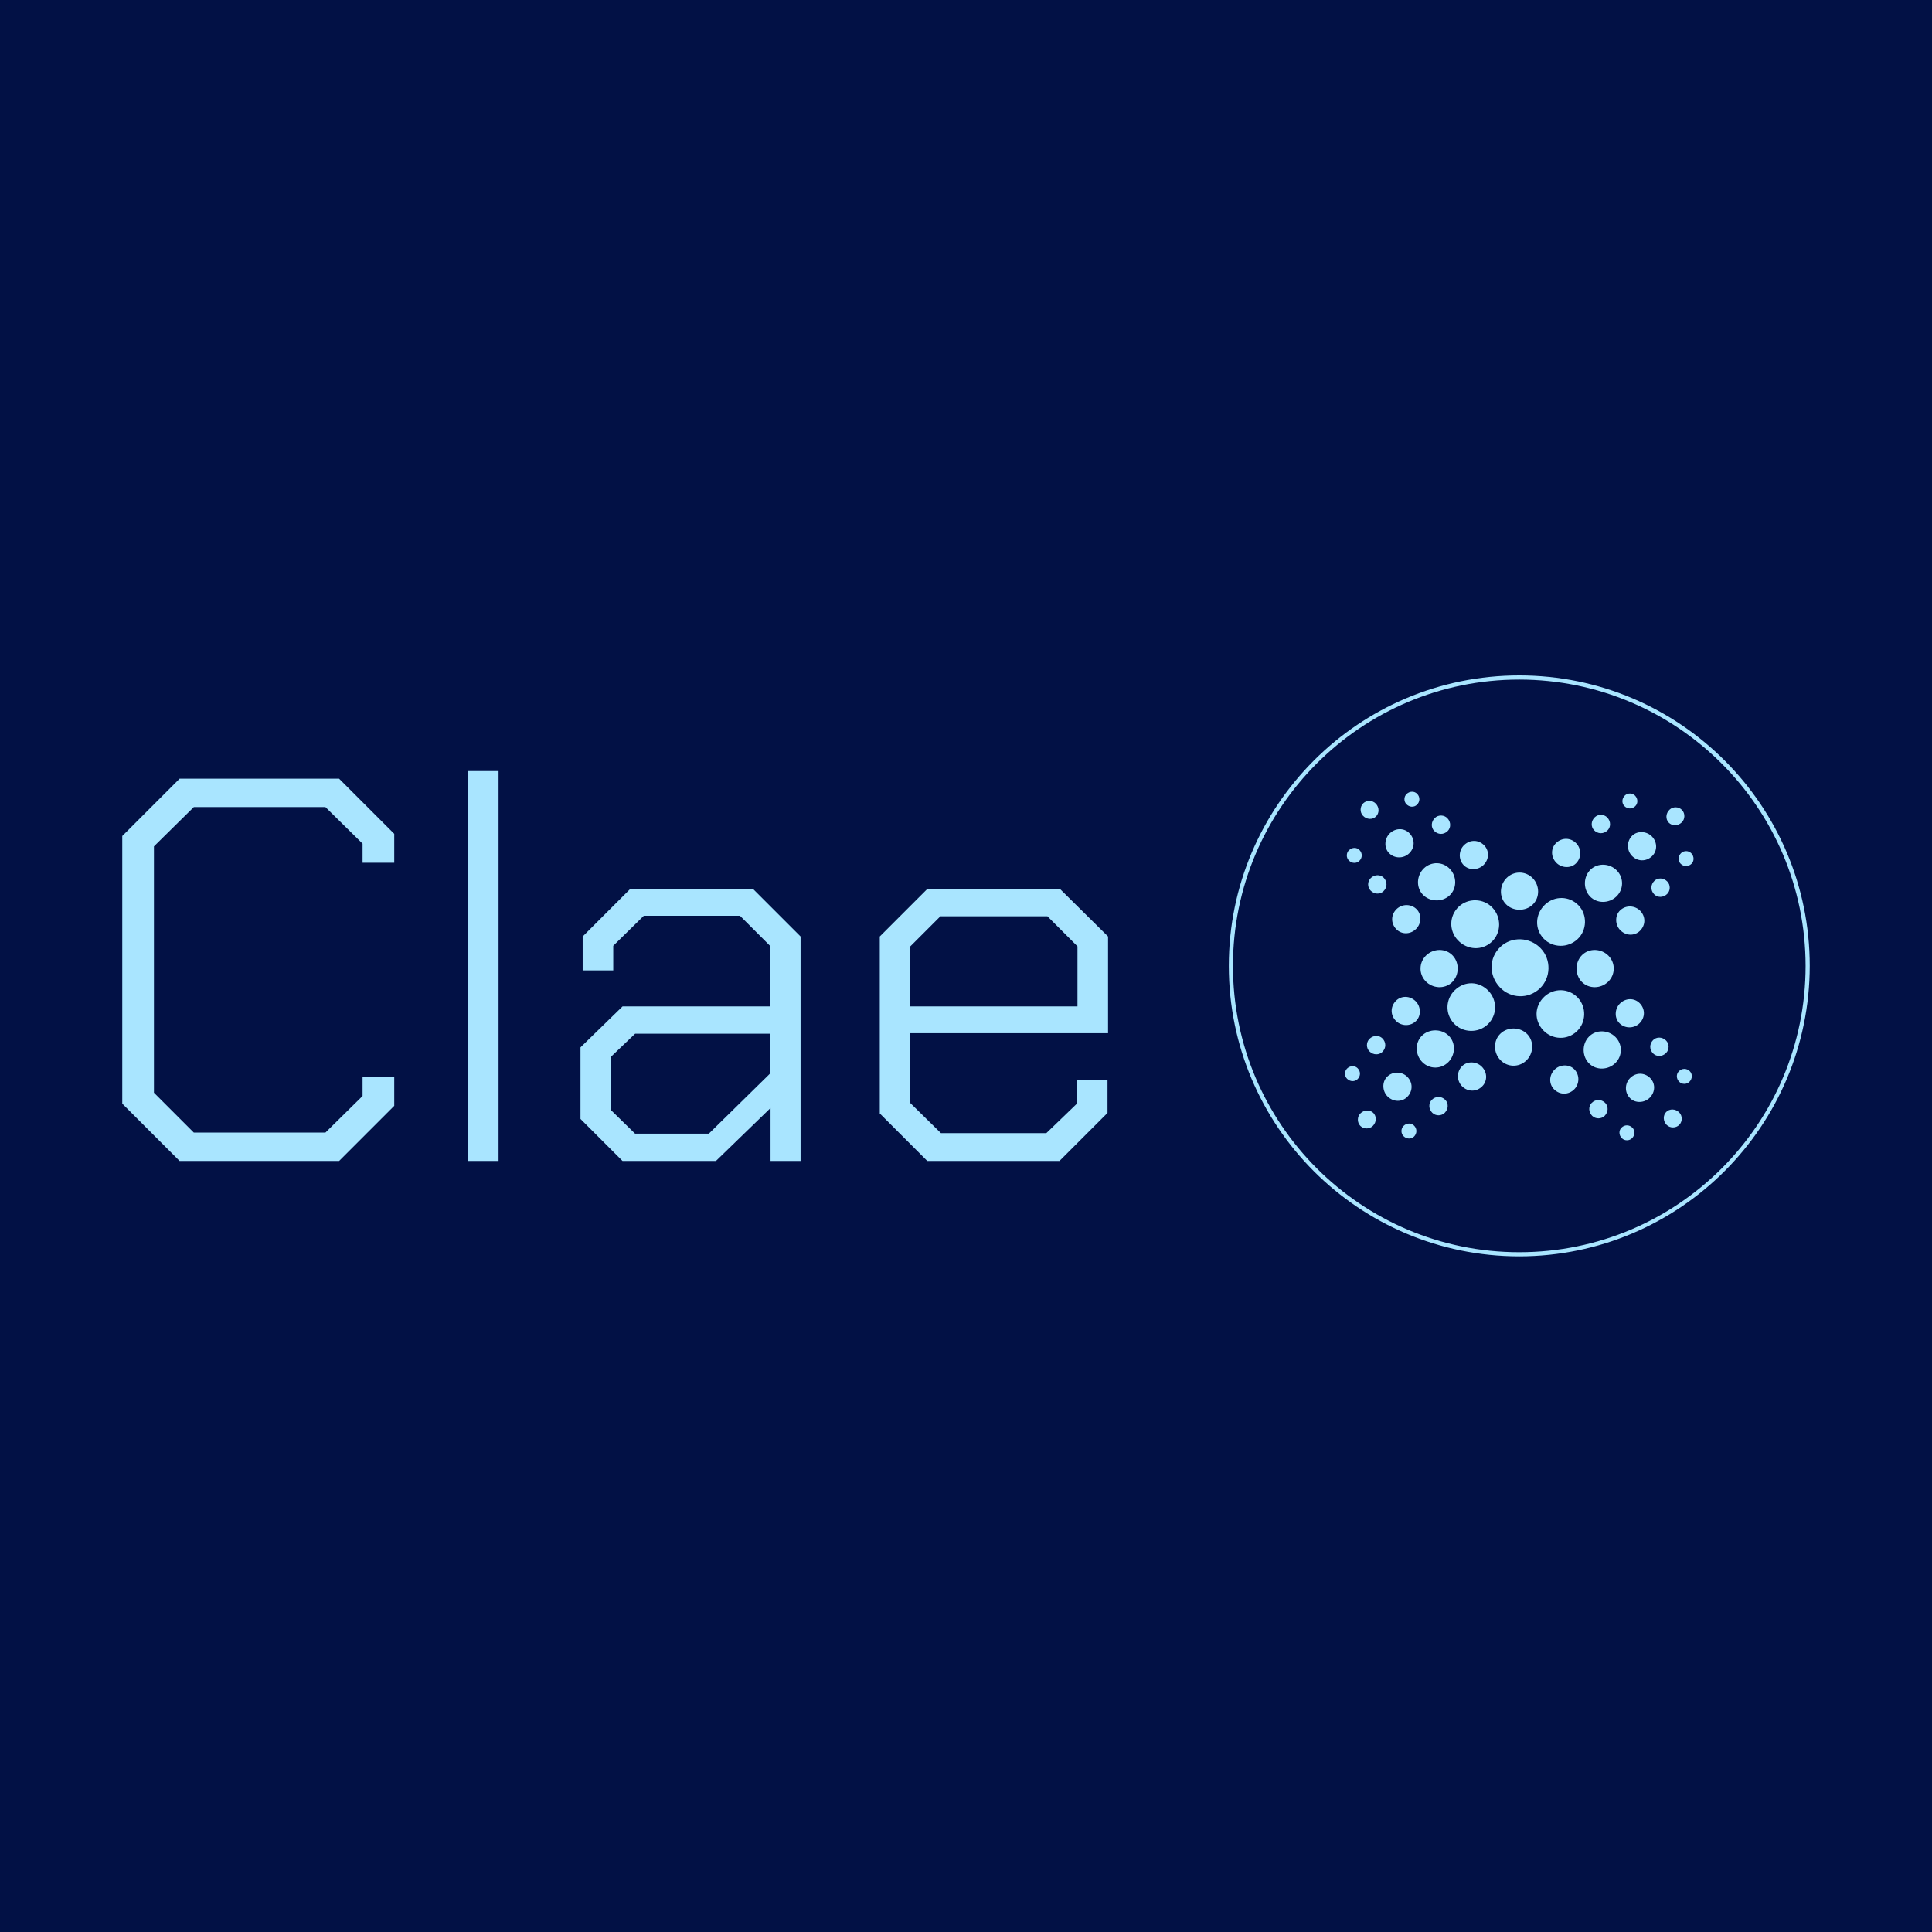
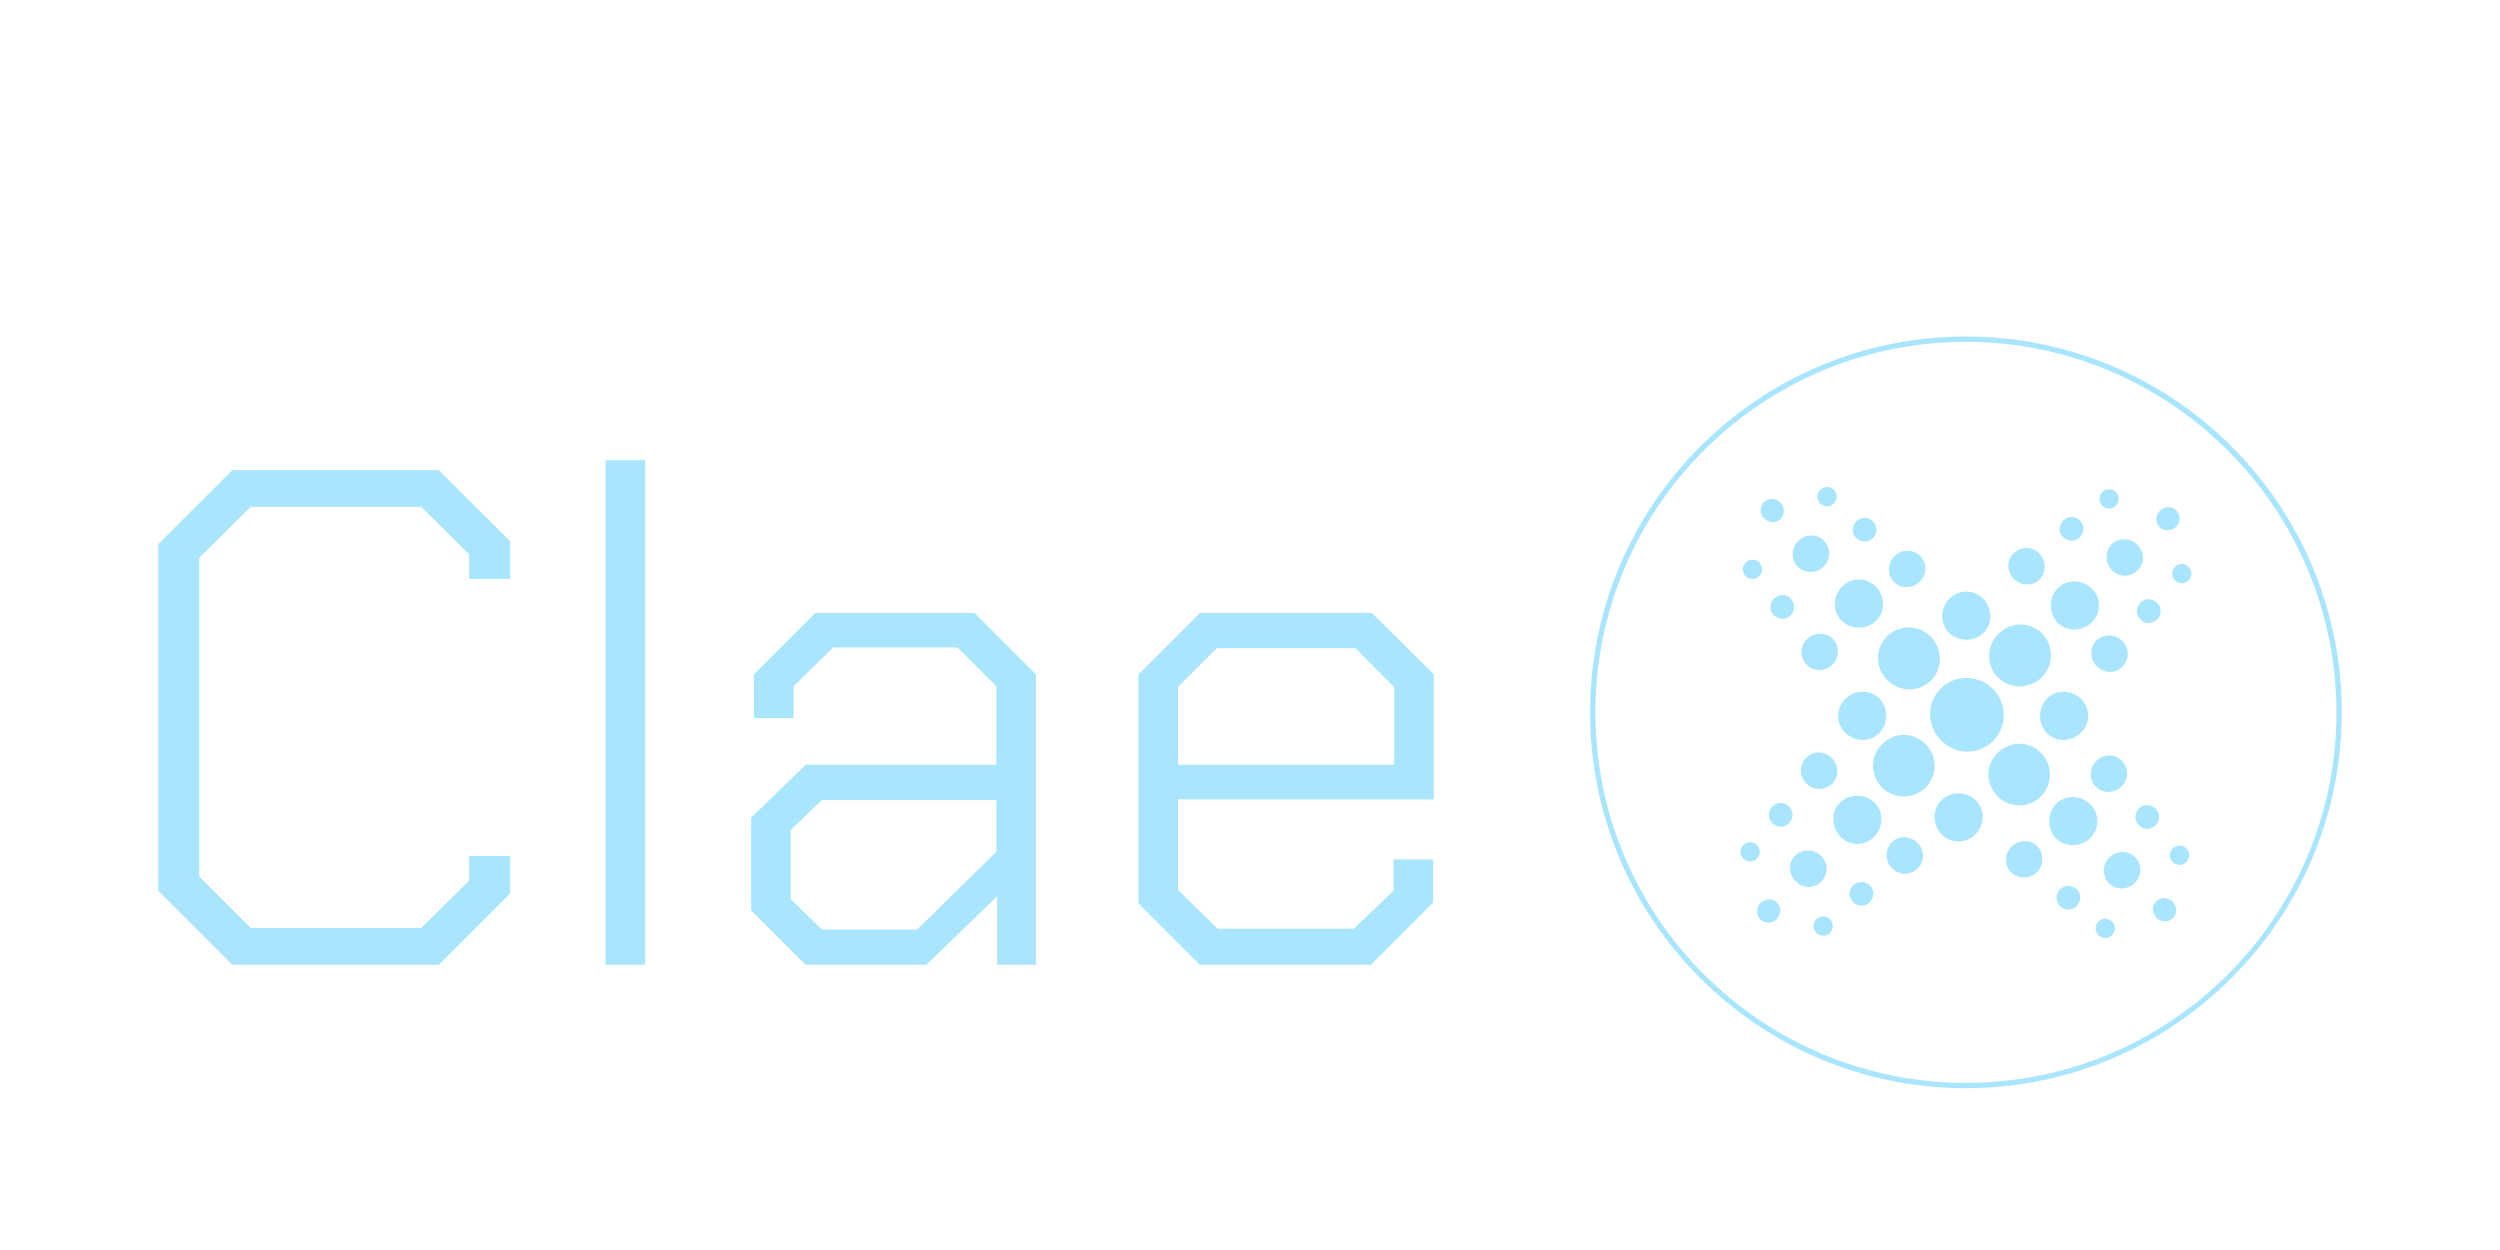
- <svg xmlns="http://www.w3.org/2000/svg" width="400" height="400" viewBox="0 0 400 400">
-   <rect data-name="background" width="100%" height="100%" fill="#021145" />
+ <svg xmlns="http://www.w3.org/2000/svg" width="400" height="200" viewBox="0 86 400 200">
  <g data-name="container" data="container_num:18" fill="#a9e5ff" transform="translate(254.4131,139.8631) scale(2.381659)">
    <path d="M25.25 50.49A25.25 25.25 0 1 1 50.5 25.24a25.28 25.28 0 0 1-25.25 25.25zm0-50.14a24.89 24.89 0 1 0 24.89 24.89A24.92 24.92 0 0 0 25.25.35z" />
  </g>
  <g data-name="icon" fill="#a9e5ff" data="id:166709" transform="translate(274.5498,159.9084) scale(0.8018285)">
    <g>
      <path d="M42.817,43.713c-2.543,2.415-6.376,2.188-8.789-0.364c-2.29-2.409-2.315-6.254,0.228-8.663   c2.423-2.289,6.376-2.188,8.671,0.229C45.343,37.459,45.231,41.418,42.817,43.713 M64.765,66.849   c-2.54,2.409-6.379,2.181-8.68-0.233c-2.404-2.546-2.302-6.248,0.239-8.669c2.414-2.29,6.253-2.312,8.662,0.228   C67.282,60.595,67.18,64.553,64.765,66.849" />
      <path d="M55.196,55.787c-3.024,2.871-7.598,2.592-10.315-0.273c-2.876-3.023-2.888-7.592,0.131-10.457   c2.871-2.728,7.586-2.603,10.446,0.422C58.187,48.355,58.061,53.06,55.196,55.787" />
      <path d="M32.499,54.221c-1.902,1.801-5,1.607-6.809-0.301c-1.809-1.914-1.726-4.882,0.185-6.688   c1.905-1.811,4.998-1.856,6.806,0.052C34.493,49.191,34.41,52.41,32.499,54.221" />
      <path d="M51.665,74.429c-1.902,1.812-4.875,1.731-6.681-0.171c-1.814-1.907-1.854-5.012,0.057-6.817   c1.902-1.816,5.126-1.72,6.932,0.183C53.783,69.531,53.573,72.624,51.665,74.429" />
      <g>
        <path d="M27.892,15.099c-0.84-0.883-0.803-2.37,0.213-3.338c0.889-0.843,2.375-0.809,3.224,0.08    c0.966,1.025,0.929,2.5,0.032,3.349C30.349,16.158,28.863,16.118,27.892,15.099" />
        <path d="M11.468,30.494c-0.843-0.889-0.8-2.364,0.088-3.213c1.022-0.969,2.5-0.928,3.349-0.045    c0.962,1.02,0.925,2.506-0.094,3.474C13.92,31.553,12.434,31.52,11.468,30.494" />
        <path d="M5.85,22.719c-0.689-0.723-0.655-1.93,0.065-2.619c0.832-0.792,2.042-0.764,2.729-0.029    c0.789,0.826,0.754,2.028-0.077,2.814C7.846,23.574,6.636,23.551,5.85,22.719" />
        <path d="M20.732,8.207c-0.692-0.729-0.658-1.931,0.068-2.626c0.826-0.786,2.036-0.751,2.725-0.028    c0.786,0.832,0.752,2.039-0.077,2.825C22.726,9.067,21.516,9.039,20.732,8.207" />
        <path d="M9.529,11.208c-0.846-0.894-0.803-2.381,0.08-3.229c0.889-0.837,2.381-0.797,3.232,0.097    c0.954,1.008,0.915,2.5,0.026,3.343C11.978,12.262,10.492,12.217,9.529,11.208" />
        <path d="M35.521,23.949c-1.449-1.521-1.256-3.867,0.146-5.194c1.523-1.446,3.748-1.39,5.194,0.132    c1.327,1.406,1.267,3.633-0.25,5.074C39.206,25.299,36.851,25.356,35.521,23.949" />
        <path d="M18.106,40.467c-1.444-1.521-1.384-3.754,0.137-5.195c1.401-1.32,3.753-1.389,5.2,0.137    c1.324,1.402,1.145,3.754-0.256,5.075C21.661,41.93,19.434,41.873,18.106,40.467" />
        <path d="M16.221,20.811c-1.327-1.4-1.139-3.753,0.253-5.08c1.527-1.446,3.756-1.384,5.081,0.018    c1.453,1.521,1.396,3.753-0.134,5.199C20.023,22.275,17.671,22.338,16.221,20.811" />
        <path d="M24.976,31.57c-1.8-1.902-1.598-4.99,0.305-6.807c1.917-1.811,4.89-1.726,6.692,0.183    c1.811,1.902,1.856,5.001-0.057,6.812C30.007,33.569,26.79,33.479,24.976,31.57" />
      </g>
      <g>
        <path d="M84.46,72.595c0.871,0.866,2.357,0.854,3.337-0.142c0.866-0.872,0.854-2.358-0.017-3.219    c-1.003-0.985-2.478-0.979-3.344-0.103C83.457,70.123,83.457,71.604,84.46,72.595" />
        <path d="M68.717,88.696c0.878,0.86,2.358,0.854,3.225-0.017c0.99-1.003,0.979-2.483,0.113-3.35    c-1.002-0.979-2.494-0.968-3.475,0.023C67.715,86.225,67.727,87.711,68.717,88.696" />
        <path d="M76.378,94.478c0.712,0.7,1.919,0.694,2.626-0.012c0.809-0.809,0.797-2.021,0.085-2.723    c-0.814-0.803-2.021-0.803-2.831,0.012C75.563,92.467,75.563,93.675,76.378,94.478" />
        <path d="M91.197,79.908c0.712,0.695,1.926,0.695,2.626-0.022c0.809-0.81,0.798-2.022,0.091-2.723    c-0.814-0.809-2.027-0.798-2.83,0.022C90.383,77.892,90.383,79.105,91.197,79.908" />
        <path d="M87.957,91.043c0.883,0.854,2.369,0.849,3.234-0.022c0.86-0.866,0.854-2.364-0.022-3.224    c-0.991-0.98-2.483-0.975-3.349-0.103C86.96,88.565,86.978,90.058,87.957,91.043" />
        <path d="M75.769,64.786c1.486,1.481,3.839,1.339,5.194-0.028c1.48-1.492,1.469-3.719-0.023-5.194    c-1.378-1.361-3.604-1.35-5.08,0.143C74.504,61.079,74.39,63.437,75.769,64.786" />
        <path d="M58.887,81.856c1.492,1.48,3.719,1.464,5.206-0.029c1.35-1.378,1.458-3.719-0.034-5.199    c-1.379-1.355-3.726-1.23-5.081,0.147C57.509,78.273,57.52,80.501,58.887,81.856" />
        <path d="M78.508,84.146c1.367,1.361,3.725,1.219,5.075-0.147c1.486-1.504,1.469-3.726,0.097-5.081    c-1.492-1.475-3.726-1.47-5.2,0.028C77.118,80.312,77.01,82.676,78.508,84.146" />
        <path d="M67.92,75.164c1.868,1.851,4.967,1.708,6.823-0.16c1.846-1.868,1.822-4.841-0.046-6.691    c-1.868-1.852-4.966-1.96-6.812-0.086C66.029,70.101,66.052,73.318,67.92,75.164" />
      </g>
      <path d="M53.373,34.127c1.88-1.84,1.8-4.943-0.034-6.817c-1.845-1.88-4.812-1.913-6.692-0.073   c-1.882,1.834-2.042,4.926-0.205,6.806C48.282,35.922,51.505,35.961,53.373,34.127" />
      <path d="M72.841,54.051c1.88-1.834,1.919-4.812,0.091-6.688c-1.845-1.885-4.943-2.039-6.823-0.205   c-1.879,1.834-1.913,5.059-0.079,6.938C67.863,55.976,70.961,55.891,72.841,54.051" />
      <path d="M56.176,42.927c-2.409-2.546-2.188-6.384,0.364-8.788c2.415-2.289,6.254-2.312,8.669,0.229   c2.278,2.414,2.176,6.379-0.239,8.662C62.43,45.444,58.477,45.336,56.176,42.927 M33.041,64.866   c-2.407-2.54-2.179-6.379,0.236-8.663c2.54-2.414,6.256-2.318,8.663,0.223c2.292,2.415,2.315,6.259-0.225,8.668   C39.294,67.39,35.335,67.287,33.041,64.866" />
      <g>
        <path d="M84.79,27.999c0.889-0.843,2.381-0.798,3.338,0.21c0.843,0.895,0.797,2.376-0.08,3.219    c-1.02,0.975-2.506,0.934-3.349,0.04C83.73,30.453,83.776,28.967,84.79,27.999" />
        <path d="M69.39,11.584c0.888-0.843,2.381-0.809,3.224,0.08c0.968,1.02,0.923,2.494,0.034,3.35    c-1.014,0.968-2.506,0.922-3.469-0.092C68.336,14.021,68.376,12.547,69.39,11.584" />
        <path d="M77.17,5.957c0.723-0.689,1.936-0.655,2.625,0.068c0.786,0.832,0.758,2.034,0.023,2.723    C78.998,9.54,77.79,9.5,76.999,8.674C76.31,7.945,76.344,6.743,77.17,5.957" />
        <path d="M91.682,20.834c0.729-0.684,1.937-0.654,2.626,0.068c0.78,0.832,0.752,2.045,0.028,2.729    c-0.832,0.785-2.039,0.752-2.825-0.074C90.827,22.833,90.851,21.62,91.682,20.834" />
        <path d="M88.686,9.637c0.889-0.849,2.375-0.809,3.219,0.08c0.849,0.889,0.803,2.381-0.086,3.224    c-1.014,0.957-2.506,0.923-3.349,0.034C87.632,12.091,87.672,10.599,88.686,9.637" />
        <path d="M75.939,35.625c1.515-1.44,3.873-1.253,5.2,0.148c1.44,1.521,1.384,3.742-0.143,5.194    c-1.396,1.327-3.623,1.265-5.075-0.257C74.595,39.316,74.538,36.952,75.939,35.625" />
        <path d="M59.422,18.214c1.521-1.44,3.748-1.39,5.2,0.137c1.327,1.401,1.384,3.748-0.143,5.2c-1.4,1.327-3.747,1.145-5.074-0.256    C57.964,21.768,58.021,19.541,59.422,18.214" />
        <path d="M79.071,16.328c1.407-1.332,3.76-1.139,5.093,0.257c1.446,1.521,1.378,3.753-0.018,5.081    c-1.532,1.446-3.759,1.395-5.2-0.137C77.619,20.133,77.557,17.775,79.071,16.328" />
        <path d="M68.312,25.088c1.908-1.799,5.001-1.6,6.812,0.303c1.806,1.914,1.72,4.881-0.183,6.687    c-1.908,1.812-5.001,1.856-6.812-0.052C66.325,30.117,66.41,26.9,68.312,25.088" />
      </g>
      <g>
        <path d="M27.291,84.562c-0.866,0.877-0.852,2.363,0.14,3.343c0.877,0.866,2.364,0.86,3.227-0.017    c0.988-0.997,0.977-2.483,0.105-3.344C29.766,83.564,28.285,83.564,27.291,84.562" />
        <path d="M11.189,68.83c-0.854,0.872-0.854,2.358,0.022,3.219c1,0.99,2.48,0.979,3.349,0.107c0.985-0.996,0.968-2.483-0.02-3.474    C13.664,67.816,12.178,67.834,11.189,68.83" />
        <path d="M5.408,76.485c-0.7,0.718-0.695,1.919,0.012,2.625c0.817,0.81,2.03,0.798,2.728,0.086c0.812-0.809,0.8-2.021-0.017-2.825    C7.422,75.671,6.211,75.677,5.408,76.485" />
        <path d="M19.986,91.311c-0.701,0.712-0.698,1.914,0.014,2.62c0.812,0.803,2.022,0.798,2.725,0.091c0.8-0.82,0.8-2.027-0.02-2.824    C21.997,90.49,20.789,90.49,19.986,91.311" />
        <path d="M8.849,88.075c-0.857,0.872-0.857,2.358,0.02,3.229c0.868,0.854,2.36,0.849,3.226-0.028    c0.971-0.991,0.968-2.483,0.103-3.349C11.323,87.073,9.834,87.085,8.849,88.075" />
        <path d="M35.102,75.87c-1.478,1.492-1.341,3.845,0.029,5.2c1.5,1.48,3.725,1.469,5.2-0.023c1.361-1.378,1.347-3.604-0.148-5.08    C38.815,74.605,36.455,74.497,35.102,75.87" />
        <path d="M18.033,58.994c-1.478,1.498-1.461,3.725,0.028,5.2c1.378,1.355,3.725,1.464,5.2-0.028    c1.355-1.373,1.23-3.726-0.143-5.081C21.624,57.61,19.388,57.621,18.033,58.994" />
        <path d="M15.746,78.609c-1.364,1.373-1.222,3.73,0.146,5.086c1.495,1.476,3.722,1.464,5.081,0.098    c1.483-1.51,1.472-3.731-0.026-5.212C19.576,77.231,17.218,77.117,15.746,78.609" />
        <path d="M24.719,68.027c-1.845,1.874-1.703,4.973,0.165,6.817c1.871,1.856,4.847,1.828,6.687-0.04    c1.851-1.868,1.962-4.966,0.094-6.812C29.791,66.142,26.57,66.165,24.719,68.027" />
      </g>
    </g>
  </g>
  <g data-name="business_name" fill="#a9e5ff" data="id:31" transform="translate(16.83252,104.678) scale(2.826869)">
    <path d="M3,43.8l0-19.6l4.2-4.2l11.68,0l4.04,4.04l0,2.12l-2.32,0l0-1.4l-2.72-2.68l-9.64,0l-2.92,2.88l0,18.04l2.92,2.92l9.64,0l2.72-2.68l0-1.4l2.32,0l0,2.12l-4.04,4.04l-11.68,0z M28.32,19.44l2.24,0l0,28.56l-2.24,0l0-28.56z M36.56,44.92l0-5.24l3.08-3l10.8,0l0-4.44l-2.2-2.2l-7.04,0l-2.24,2.2l0,1.8l-2.24,0l0-2.48l3.48-3.48l9,0l3.48,3.48l0,16.44l-2.2,0l0-3.88l-4,3.88l-6.84,0z M45.96,46l4.48-4.4l0-2.92l-9.88,0l-1.76,1.68l0,3.92l1.76,1.72l5.4,0z M58.48,44.52l0-12.96l3.48-3.48l9.72,0l3.52,3.48l0,7.08l-14.48,0l0,5.12l2.24,2.2l7.72,0l2.24-2.16l0-1.76l2.24,0l0,2.44l-3.52,3.52l-9.68,0z M72.96,36.68l0-4.4l-2.2-2.2l-7.84,0l-2.2,2.2l0,4.4l12.24,0z" />
  </g>
</svg>
